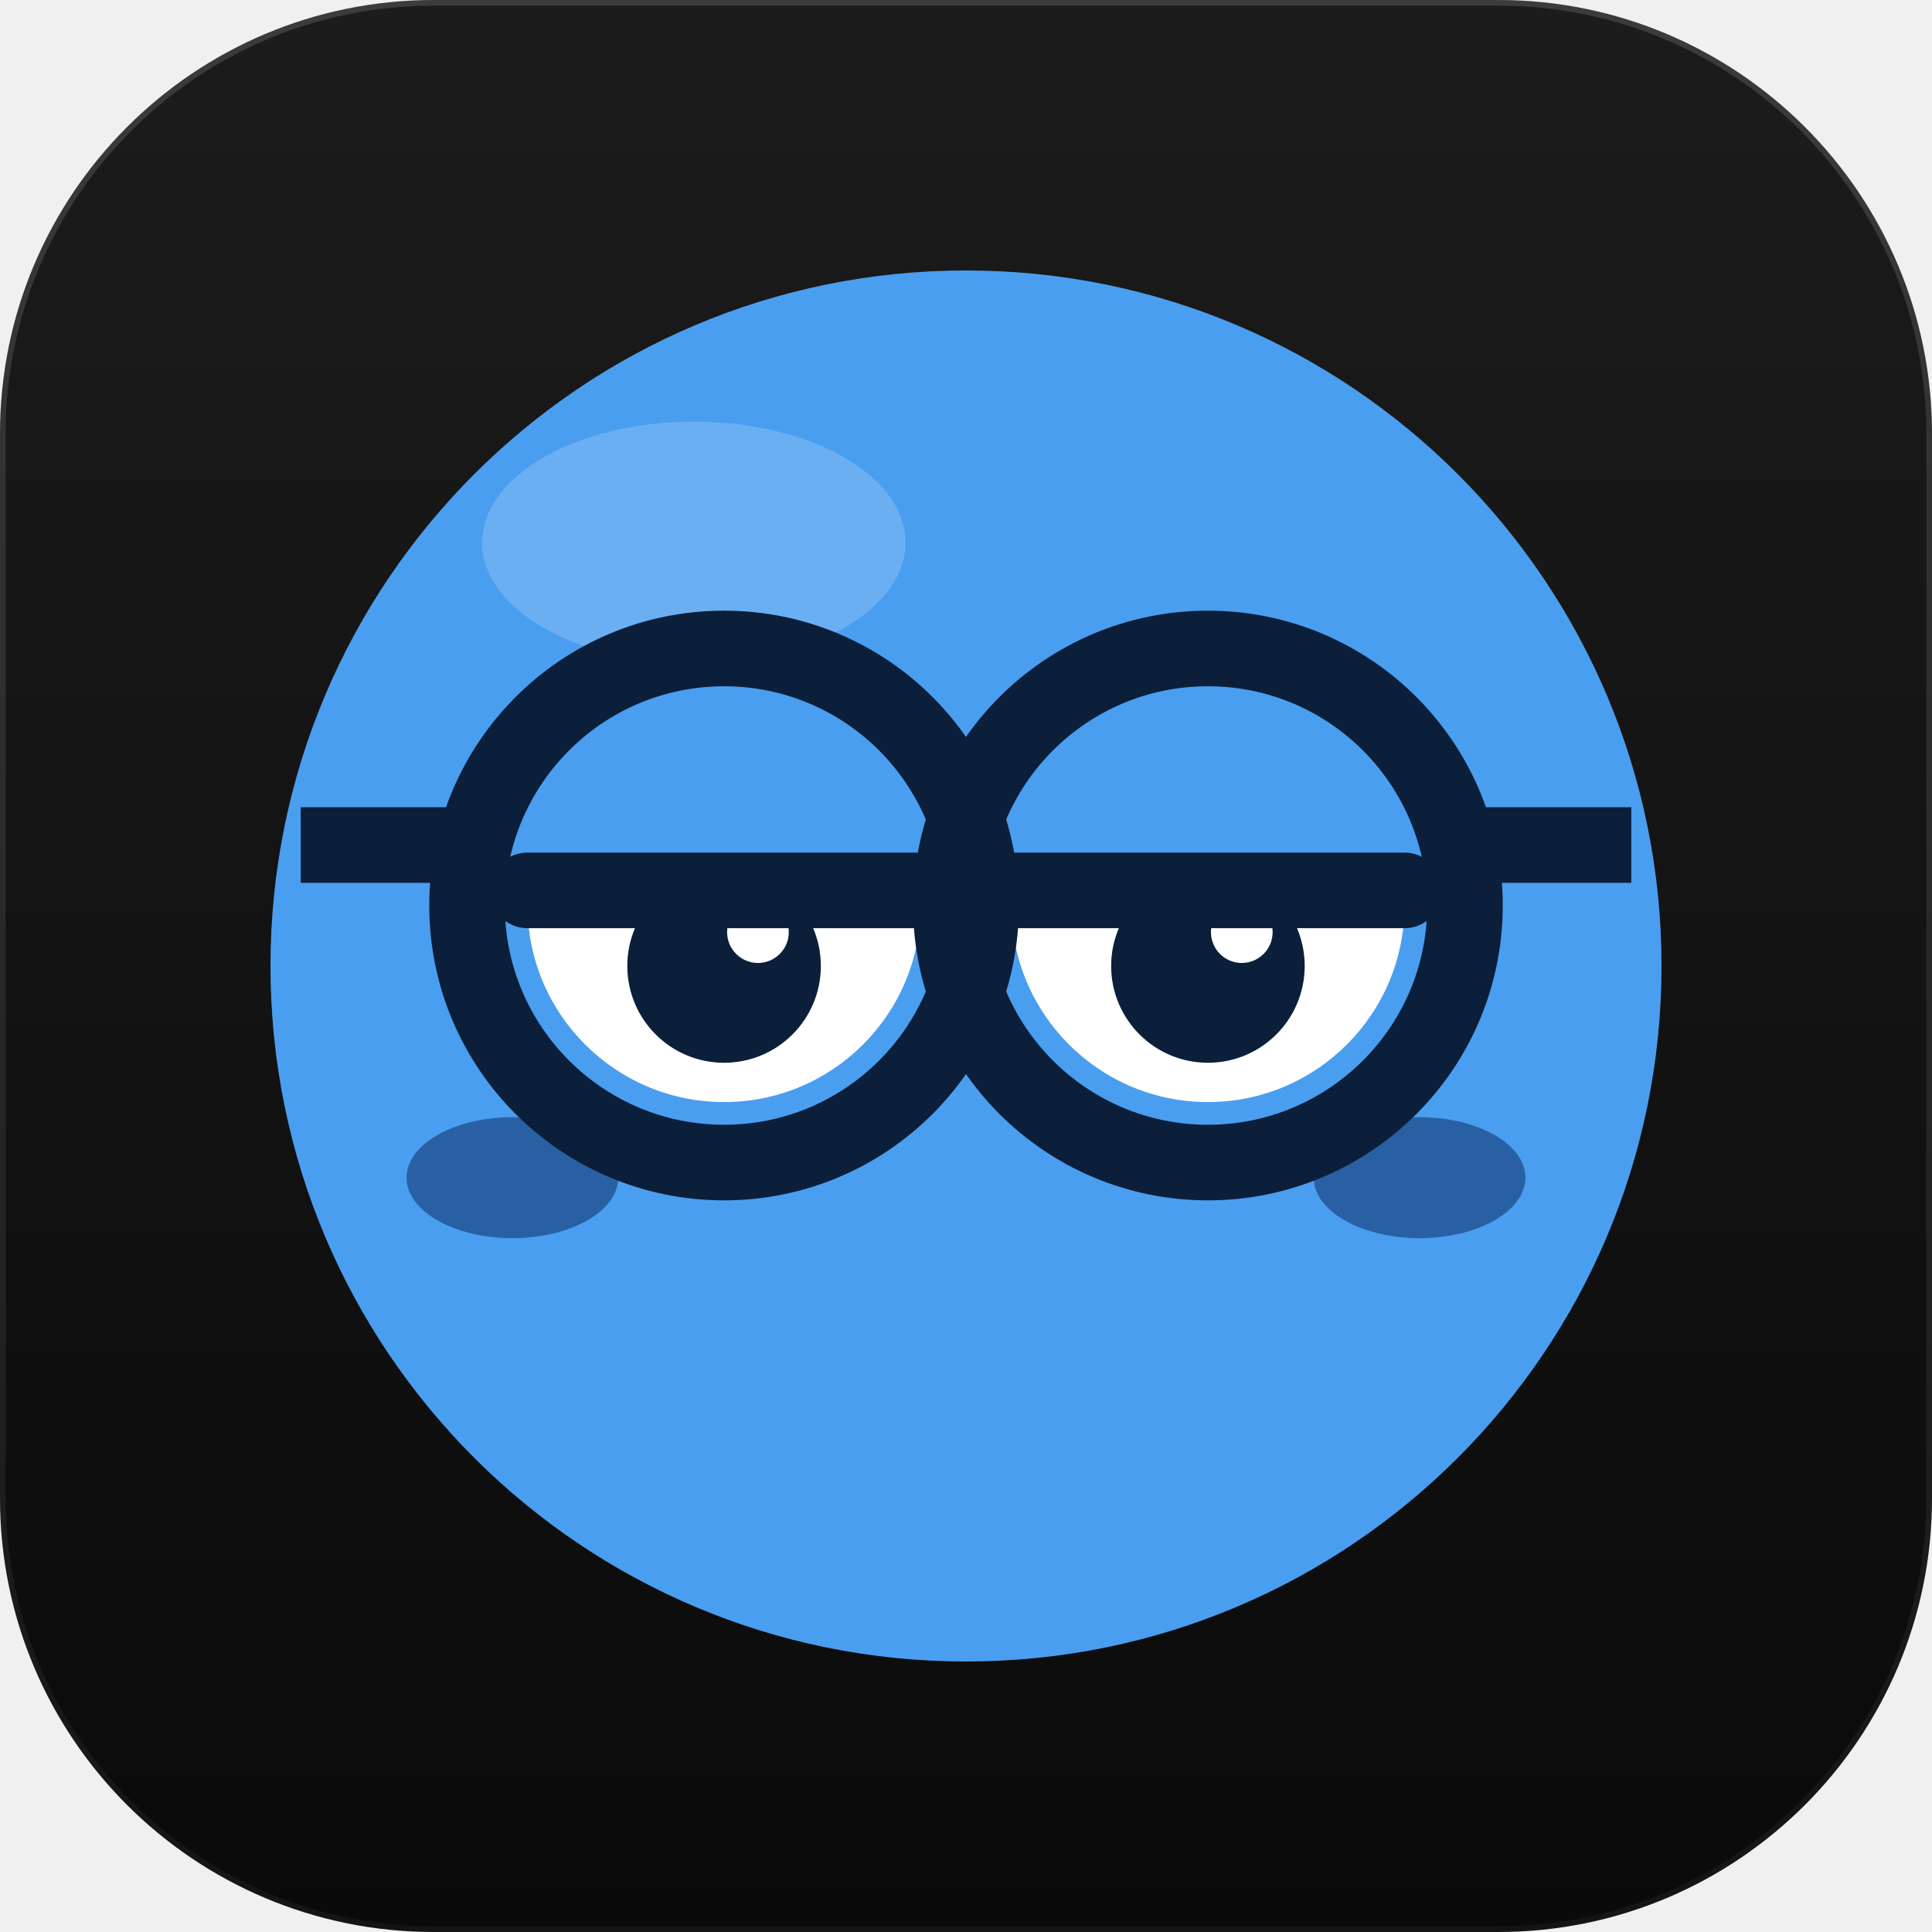
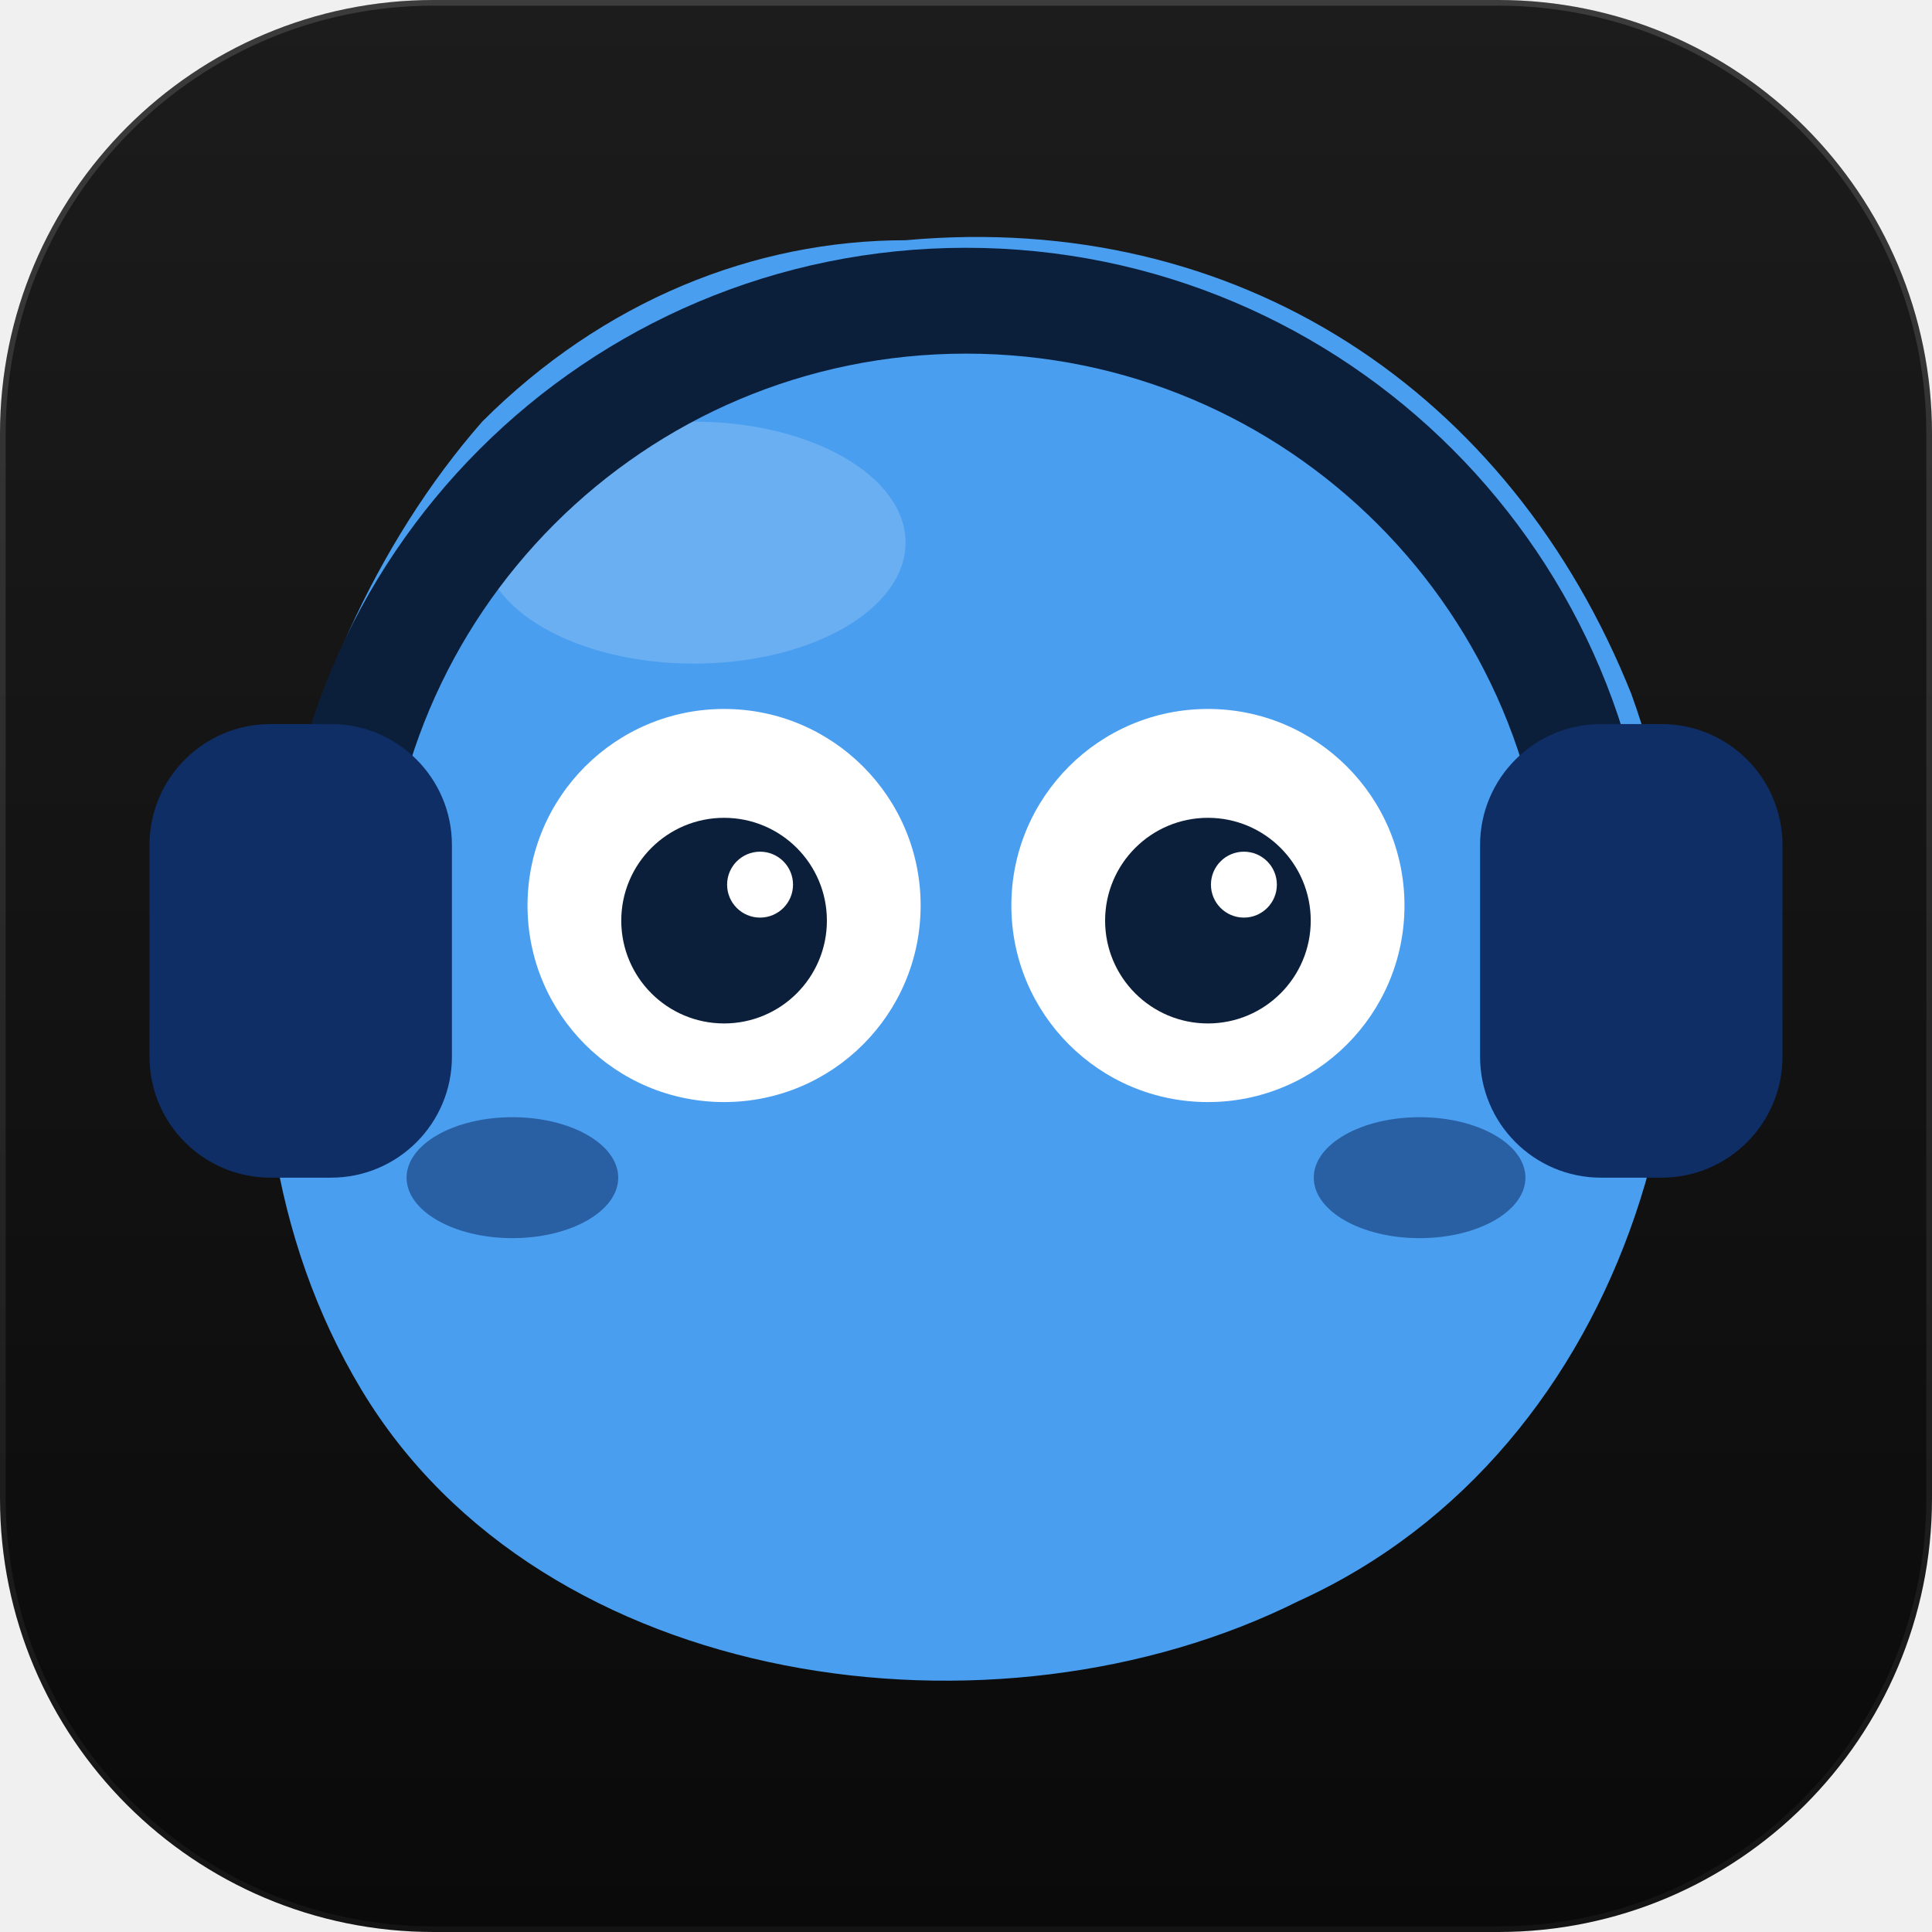
<svg xmlns="http://www.w3.org/2000/svg" viewBox="0 0 1024 1024">
  <defs>
    <linearGradient id="plate" x1="0" y1="0" x2="0" y2="1">
      <stop offset="0" stop-color="#1c1c1c" />
      <stop offset="1" stop-color="#0a0a0a" />
    </linearGradient>
    <linearGradient id="rim" x1="0" y1="0" x2="0" y2="1">
      <stop offset="0" stop-color="#FFFFFF" stop-opacity=".14" />
      <stop offset="1" stop-color="#FFFFFF" stop-opacity=".04" />
    </linearGradient>
  </defs>
  <rect x="0" y="0" width="1024" height="1024" rx="229.903" fill="url(#plate)" />
  <rect x="1.5" y="1.5" width="1021" height="1021" rx="228.403" fill="none" stroke="url(#rim)" stroke-width="3" />
  <svg x="-0.89" y="-32.95" width="1025.78" height="1025.78" viewBox="0 0 64 64" class="ob-svg">
    <g class="ob-figure">
-       <path class="ob-body" d="M9 34a23 23 0 1 0 46 0a23 23 0 1 0-46 0Z" fill="#4A9EF0" />
+       <path class="ob-body" d="M30 10C41 9 50 15 54 25C58 36 54 50 43 55C33 60 18 58 12 48C6 38 9 24 16 16C20 12 25 10 30 10Z" fill="#4A9EF0" />
      <ellipse cx="23" cy="20" rx="7" ry="4" fill="#FFFFFF" opacity=".18" />
      <g fill="#0F2E66" opacity=".55">
        <ellipse cx="17" cy="41" rx="3.5" ry="2" />
        <ellipse cx="47" cy="41" rx="3.5" ry="2" />
      </g>
      <g class="ob-eyes">
        <g class="ob-eye">
          <circle cx="24" cy="32" r="6.5" fill="#FFFFFF" />
          <g class="ob-pupil">
-             <circle cx="24" cy="34" r="3.2" fill="#0B1F3A" />
-             <circle cx="25.12" cy="32.88" r="1.02" fill="#FFFFFF" />
+             <circle cx="24" cy="32.5" r="3.4" fill="#0B1F3A" />
+             <circle cx="25.19" cy="31.31" r="1.09" fill="#FFFFFF" />
          </g>
-           <path d="M17 31.5a7 7 0 0 1 14 0Z" fill="#4A9EF0" />
-           <path d="M17.5 31.5h13" stroke="#0B1F3A" stroke-width="2.5" stroke-linecap="round" />
        </g>
        <g class="ob-eye">
          <circle cx="40" cy="32" r="6.5" fill="#FFFFFF" />
          <g class="ob-pupil">
-             <circle cx="40" cy="34" r="3.2" fill="#0B1F3A" />
-             <circle cx="41.12" cy="32.88" r="1.02" fill="#FFFFFF" />
+             <circle cx="40" cy="32.5" r="3.4" fill="#0B1F3A" />
+             <circle cx="41.19" cy="31.31" r="1.09" fill="#FFFFFF" />
          </g>
-           <path d="M33 31.5a7 7 0 0 1 14 0Z" fill="#4A9EF0" />
-           <path d="M33.5 31.5h13" stroke="#0B1F3A" stroke-width="2.5" stroke-linecap="round" />
        </g>
      </g>
-       <circle cx="24" cy="32" r="8.5" fill="none" stroke="#0B1F3A" stroke-width="2.5" />
-       <circle cx="40" cy="32" r="8.5" fill="none" stroke="#0B1F3A" stroke-width="2.5" />
-       <path d="M32.5 31h-1" fill="none" stroke="#0B1F3A" stroke-width="2.5" />
-       <path d="M15.5 30H10M48.5 30H54" fill="none" stroke="#0B1F3A" stroke-width="2.5" />
+       <path d="M11 33A21 21 0 0 1 53 33" fill="none" stroke="#0B1F3A" stroke-width="3.5" stroke-linecap="round" />
+       <rect x="5" y="26" width="10" height="15" rx="4" fill="#0F2E66" />
+       <rect x="49" y="26" width="10" height="15" rx="4" fill="#0F2E66" />
    </g>
  </svg>
</svg>
